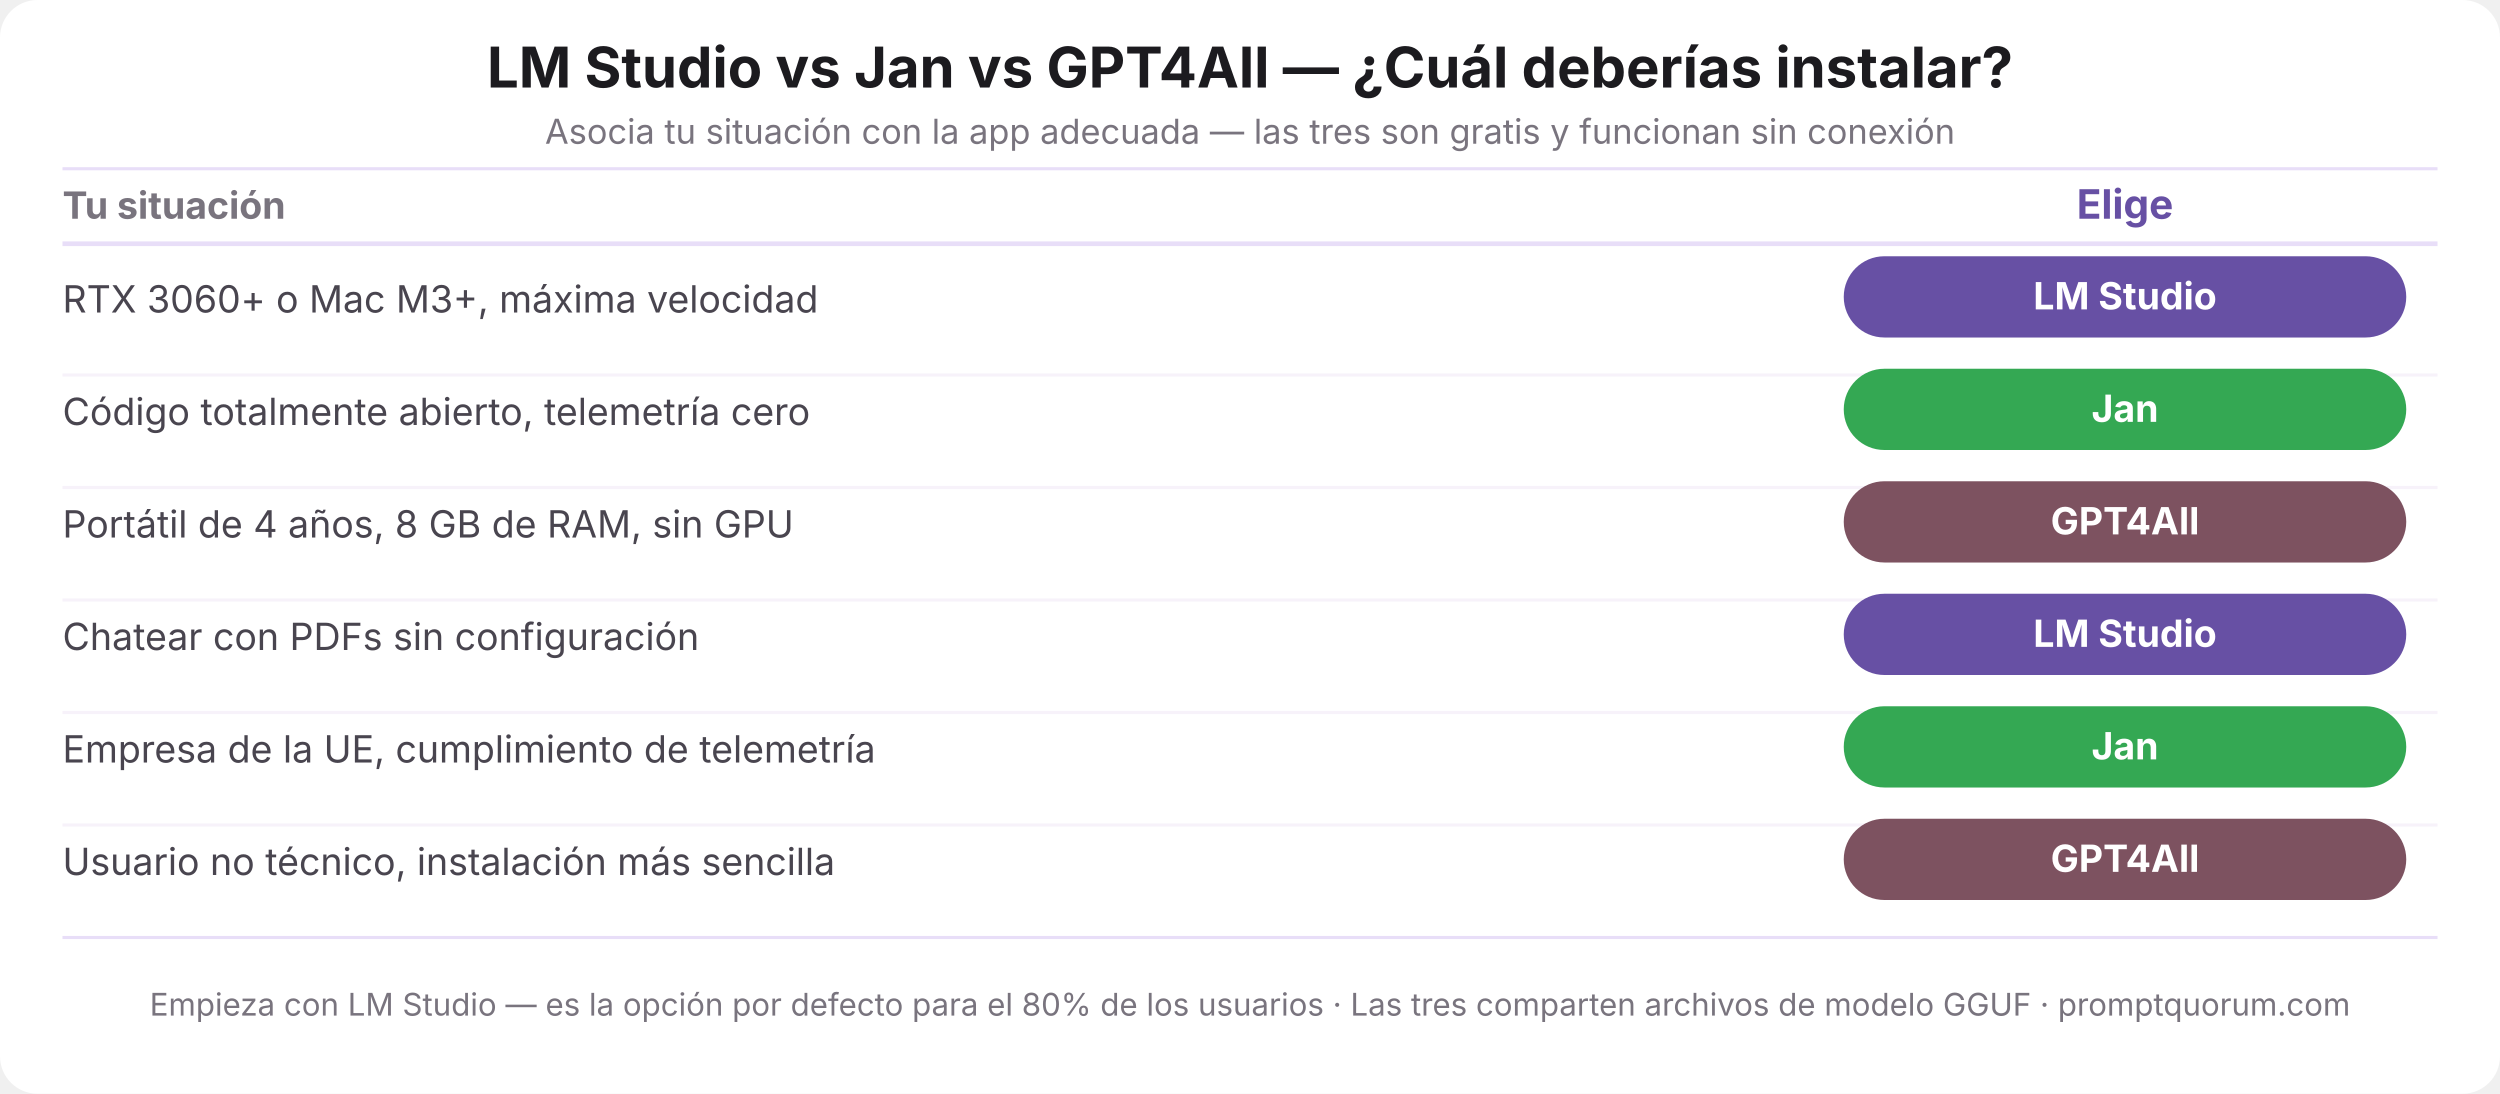
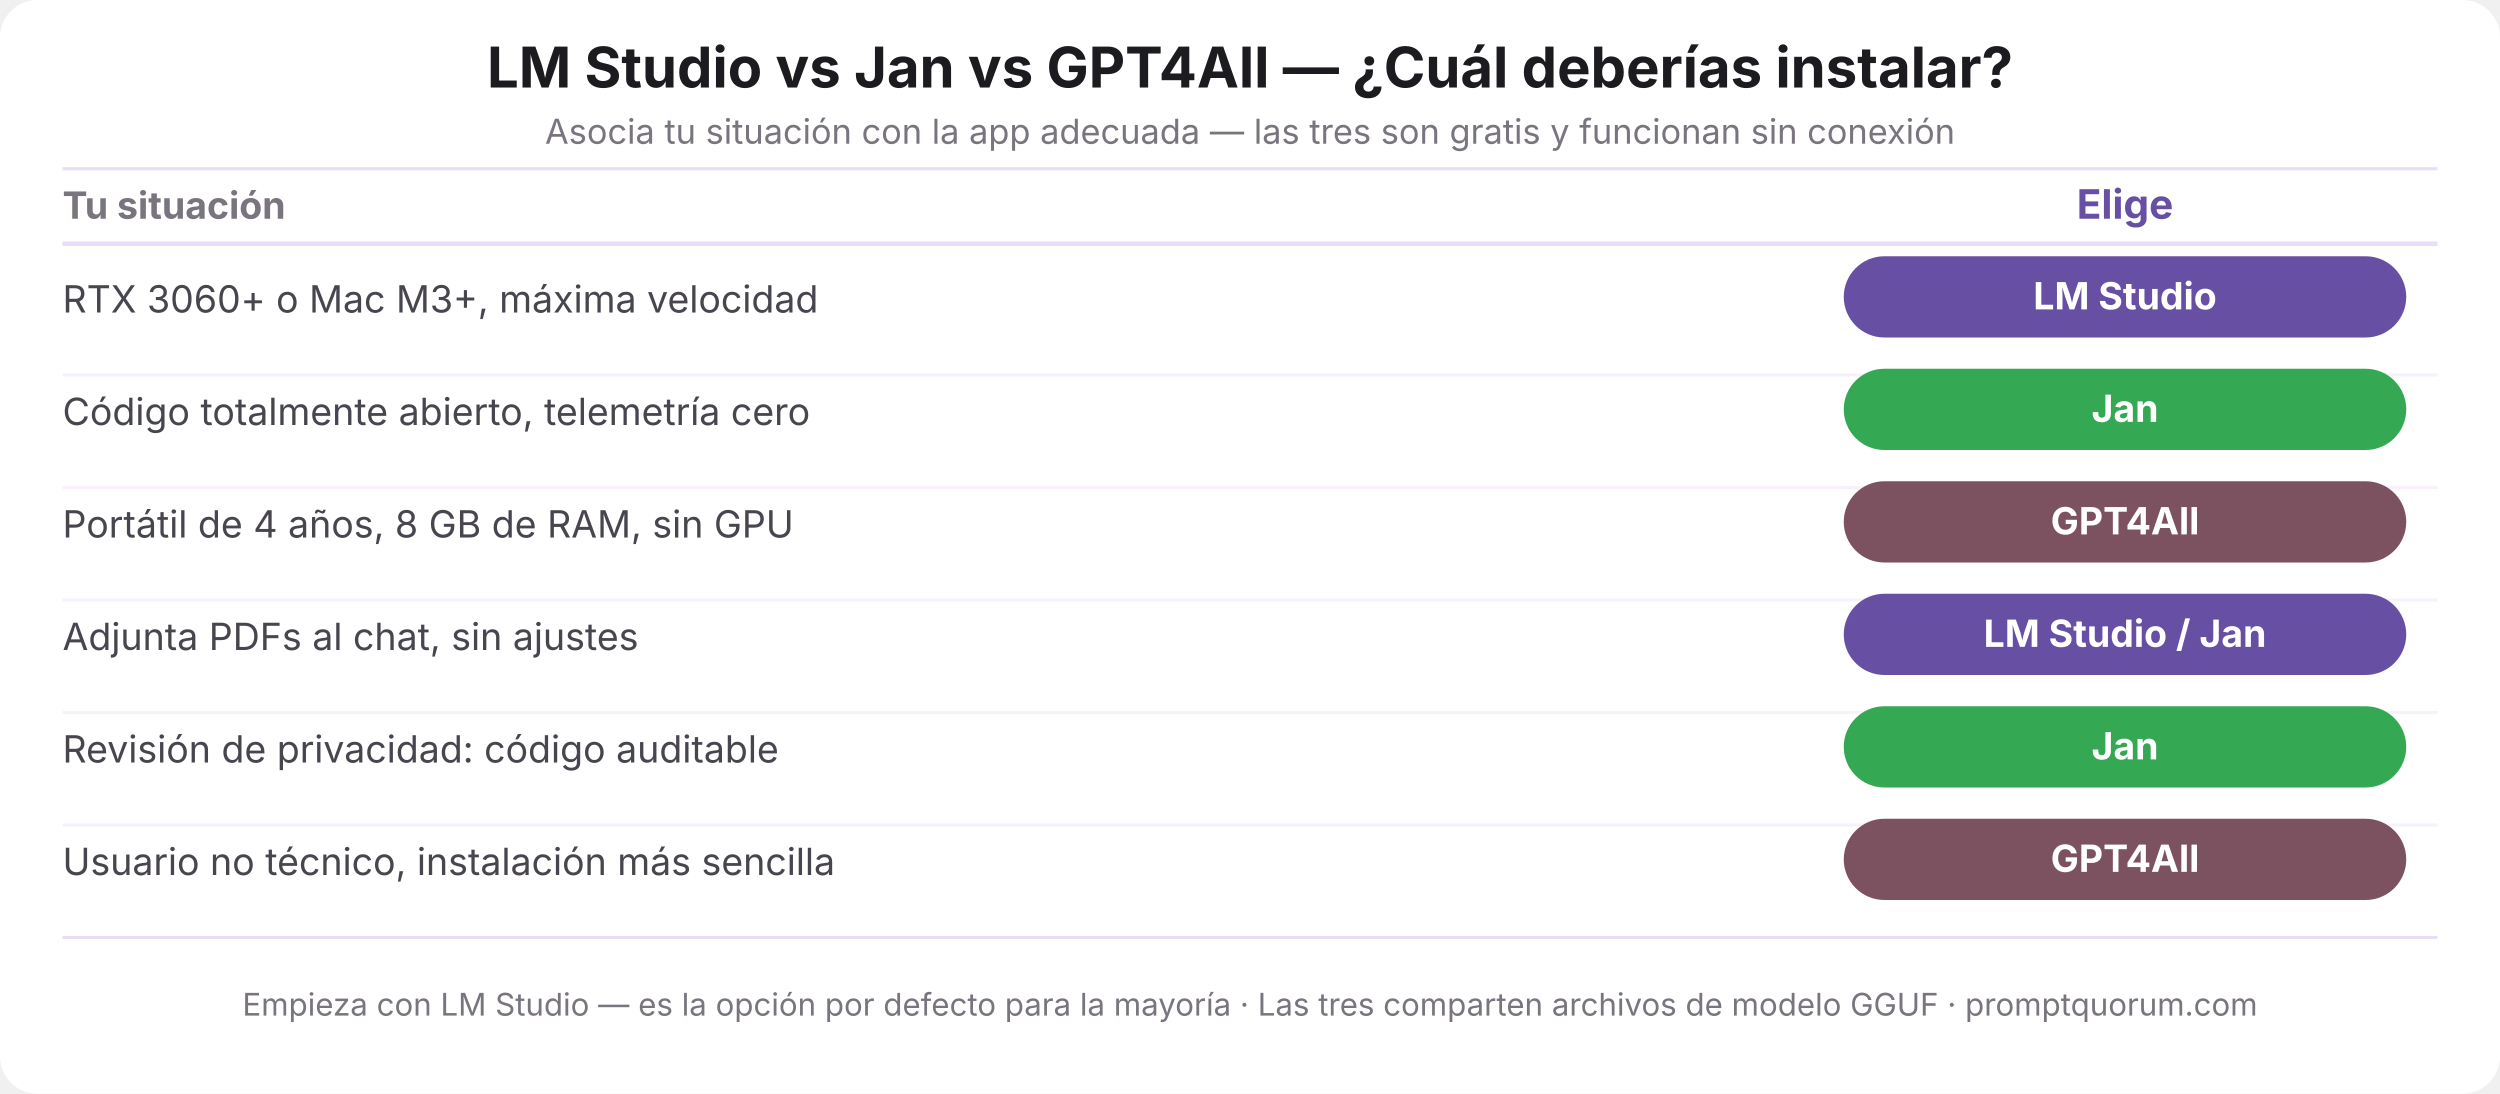
<svg xmlns="http://www.w3.org/2000/svg" viewBox="0 0 800 350" width="800" height="350" role="img" aria-label="LM Studio vs Jan vs GPT4All — ¿Cuál deberías instalar?">
  <rect width="800" height="350" fill="#FFFFFF" rx="12" />
  <text x="400" y="28" font-family="system-ui, -apple-system, sans-serif" font-size="18" font-weight="700" fill="#1C1B1F" text-anchor="middle">LM Studio vs Jan vs GPT4All — ¿Cuál deberías instalar?</text>
  <text x="400" y="46" font-family="system-ui, -apple-system, sans-serif" font-size="11" fill="#79747E" text-anchor="middle">Asocia tu situación con la app adecuada — las tres son gratis y funcionan sin conexión</text>
  <line x1="20" y1="54" x2="780" y2="54" stroke="#E8DEF8" stroke-width="1" />
  <text x="20" y="70" font-family="system-ui, -apple-system, sans-serif" font-size="12" font-weight="700" fill="#79747E" text-anchor="start">Tu situación</text>
  <text x="680" y="70" font-family="system-ui, -apple-system, sans-serif" font-size="13" font-weight="700" fill="#6750A4" text-anchor="middle">Elige</text>
  <line x1="20" y1="78" x2="780" y2="78" stroke="#E8DEF8" stroke-width="1.5" />
  <text x="20" y="100" font-family="system-ui, -apple-system, sans-serif" font-size="12" fill="#49454F" text-anchor="start">RTX 3060+ o Mac M3+, máxima velocidad</text>
  <rect x="590" y="82" width="180" height="26" rx="13" fill="#6750A4" />
  <text x="680" y="99" font-family="system-ui, -apple-system, sans-serif" font-size="12" font-weight="700" fill="#FFFFFF" text-anchor="middle">LM Studio</text>
  <line x1="20" y1="120" x2="780" y2="120" stroke="#F7F2FA" stroke-width="1" />
  <text x="20" y="136" font-family="system-ui, -apple-system, sans-serif" font-size="12" fill="#49454F" text-anchor="start">Código totalmente abierto, telemetría cero</text>
  <rect x="590" y="118" width="180" height="26" rx="13" fill="#34A853" />
  <text x="680" y="135" font-family="system-ui, -apple-system, sans-serif" font-size="12" font-weight="700" fill="#FFFFFF" text-anchor="middle">Jan</text>
  <line x1="20" y1="156" x2="780" y2="156" stroke="#F7F2FA" stroke-width="1" />
  <text x="20" y="172" font-family="system-ui, -apple-system, sans-serif" font-size="12" fill="#49454F" text-anchor="start">Portátil de 4 años, 8 GB de RAM, sin GPU</text>
  <rect x="590" y="154" width="180" height="26" rx="13" fill="#7D5260" />
  <text x="680" y="171" font-family="system-ui, -apple-system, sans-serif" font-size="12" font-weight="700" fill="#FFFFFF" text-anchor="middle">GPT4All</text>
  <line x1="20" y1="192" x2="780" y2="192" stroke="#F7F2FA" stroke-width="1" />
-   <text x="20" y="208" font-family="system-ui, -apple-system, sans-serif" font-size="12" fill="#49454F" text-anchor="start">Chatear con PDFs sin configuración</text>
+   <text x="20" y="208" font-family="system-ui, -apple-system, sans-serif" font-size="12" fill="#49454F" text-anchor="start">Adjunta PDFs al chat, sin ajustes</text>
  <rect x="590" y="190" width="180" height="26" rx="13" fill="#6750A4" />
-   <text x="680" y="207" font-family="system-ui, -apple-system, sans-serif" font-size="12" font-weight="700" fill="#FFFFFF" text-anchor="middle">LM Studio</text>
+   <text x="680" y="207" font-family="system-ui, -apple-system, sans-serif" font-size="12" font-weight="700" fill="#FFFFFF" text-anchor="middle">LM Studio / Jan</text>
  <line x1="20" y1="228" x2="780" y2="228" stroke="#F7F2FA" stroke-width="1" />
-   <text x="20" y="244" font-family="system-ui, -apple-system, sans-serif" font-size="12" fill="#49454F" text-anchor="start">Empresa de la UE, cumplimiento de telemetría</text>
+   <text x="20" y="244" font-family="system-ui, -apple-system, sans-serif" font-size="12" fill="#49454F" text-anchor="start">Revisión de privacidad: código auditable</text>
  <rect x="590" y="226" width="180" height="26" rx="13" fill="#34A853" />
  <text x="680" y="243" font-family="system-ui, -apple-system, sans-serif" font-size="12" font-weight="700" fill="#FFFFFF" text-anchor="middle">Jan</text>
  <line x1="20" y1="264" x2="780" y2="264" stroke="#F7F2FA" stroke-width="1" />
  <text x="20" y="280" font-family="system-ui, -apple-system, sans-serif" font-size="12" fill="#49454F" text-anchor="start">Usuario no técnico, instalación más sencilla</text>
  <rect x="590" y="262" width="180" height="26" rx="13" fill="#7D5260" />
  <text x="680" y="279" font-family="system-ui, -apple-system, sans-serif" font-size="12" font-weight="700" fill="#FFFFFF" text-anchor="middle">GPT4All</text>
  <line x1="20" y1="300" x2="780" y2="300" stroke="#E8DEF8" stroke-width="1" />
-   <text x="400" y="325" font-family="system-ui, -apple-system, sans-serif" font-size="10" fill="#79747E" text-anchor="middle">Empieza con LM Studio — es la opción por defecto para el 80% de los usuarios · Las tres comparten archivos de modelo GGUF · promptquorum.com</text>
+   <text x="400" y="325" font-family="system-ui, -apple-system, sans-serif" font-size="10" fill="#79747E" text-anchor="middle">Empieza con LM Studio — es la opción por defecto para la mayoría · Las tres comparten archivos de modelo GGUF · promptquorum.com</text>
</svg>
